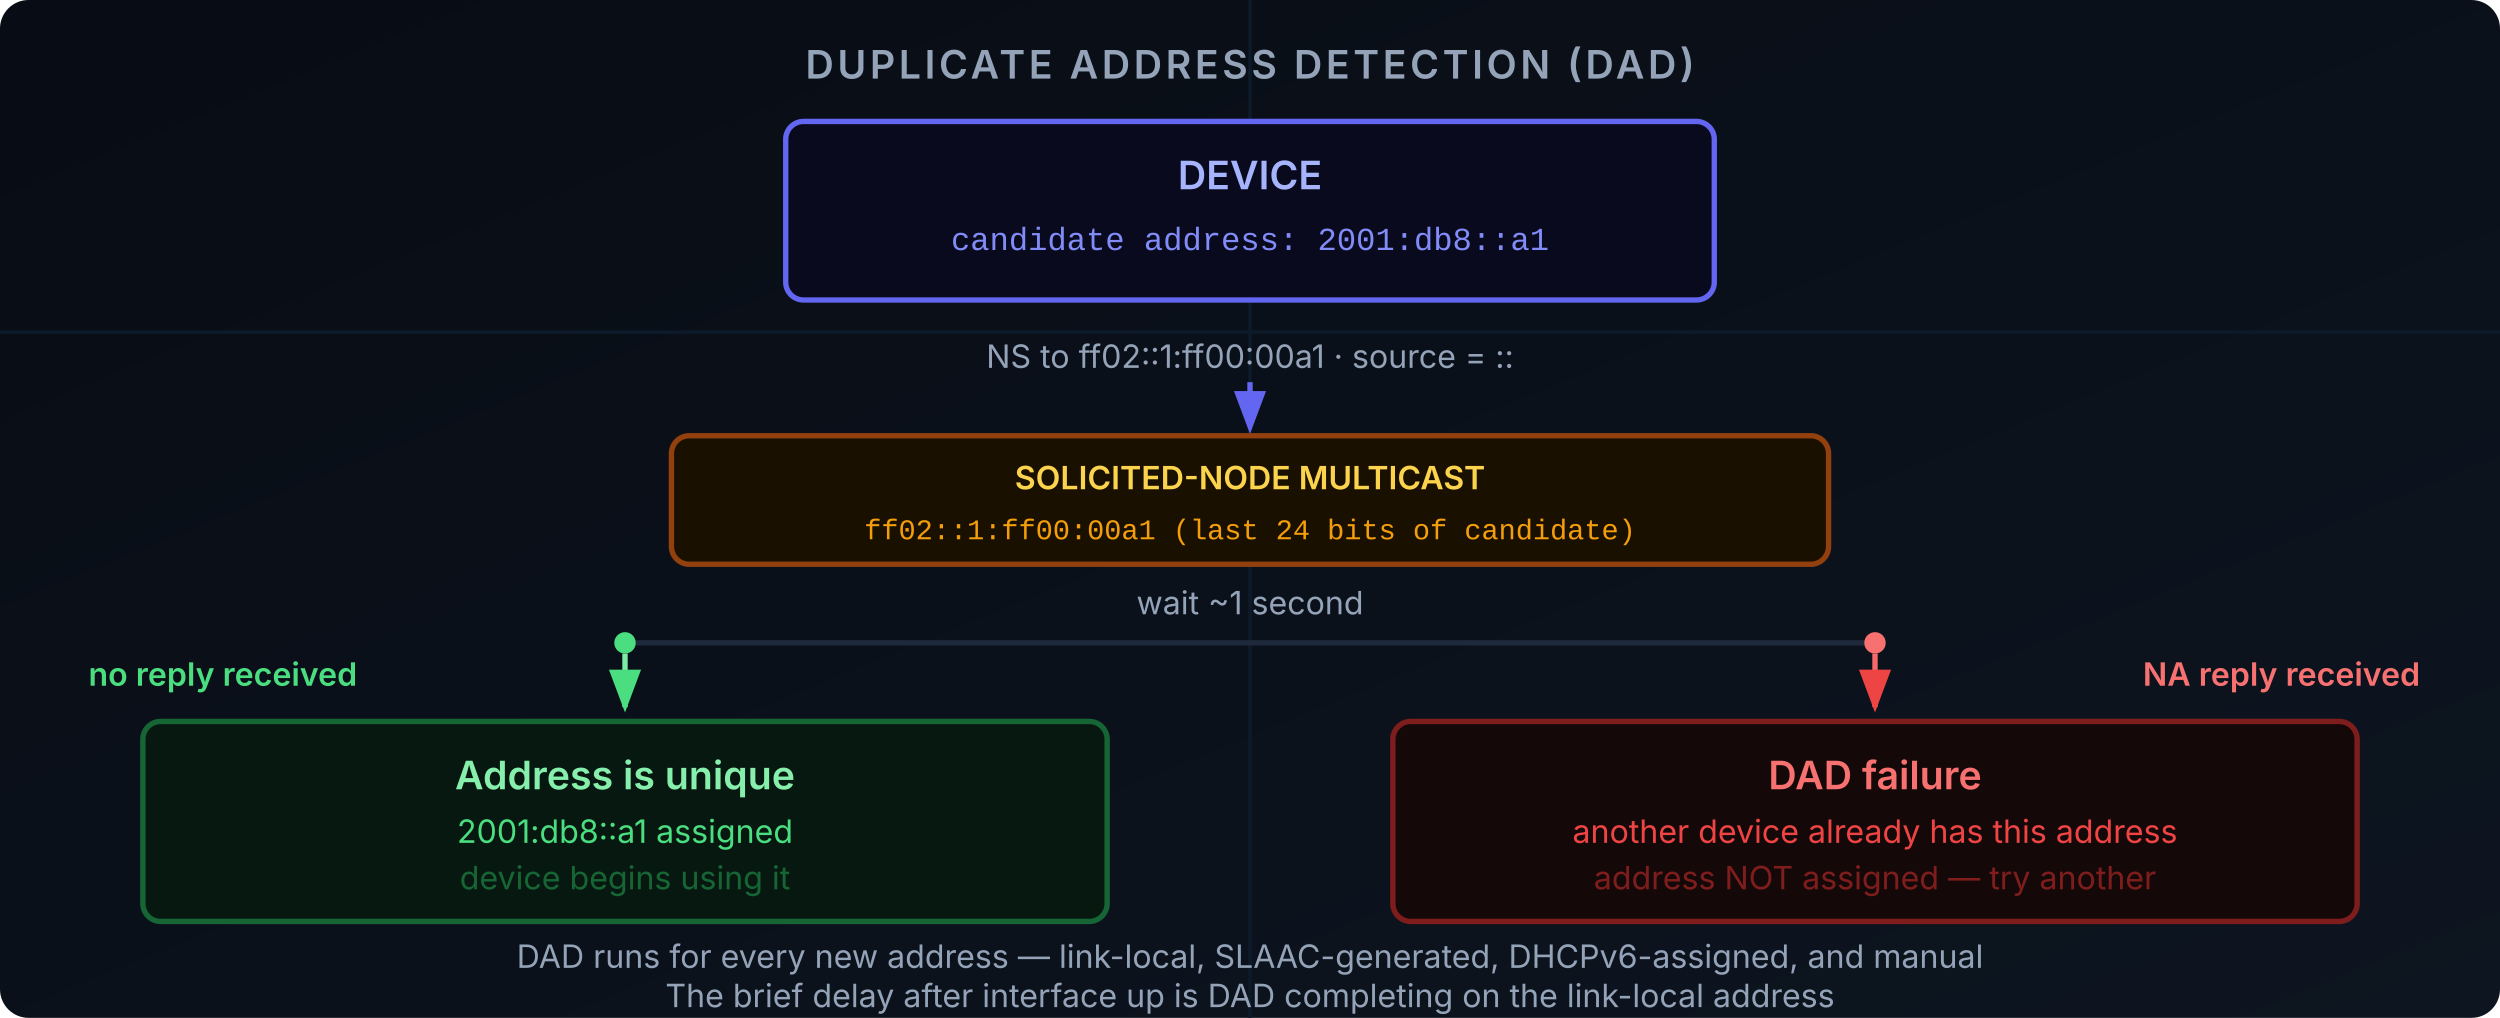
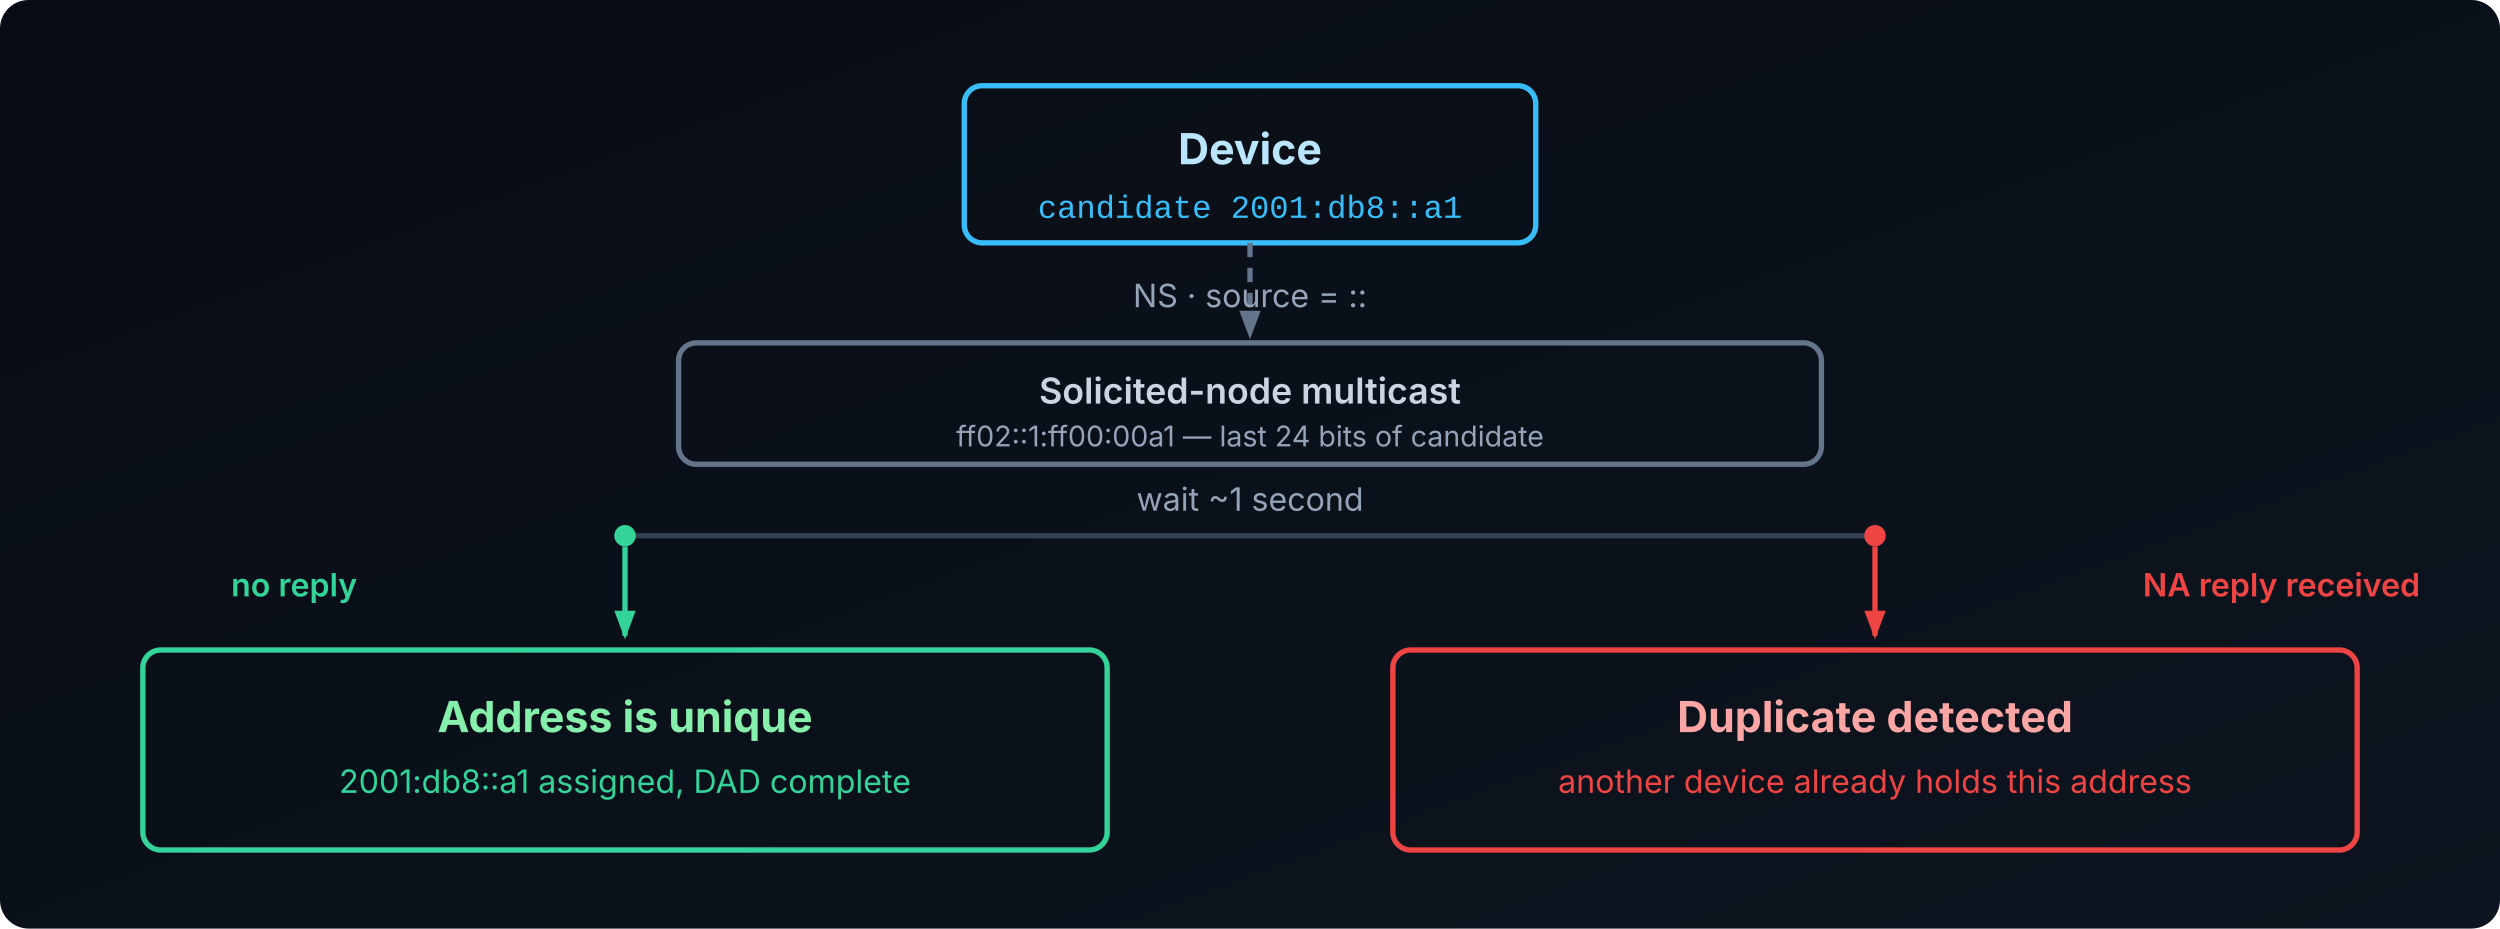
- <svg xmlns="http://www.w3.org/2000/svg" viewBox="0 0 700 285" width="700" height="285" font-family="system-ui,-apple-system,BlinkMacSystemFont,'Segoe UI',sans-serif">
+ <svg xmlns="http://www.w3.org/2000/svg" viewBox="0 0 700 260" width="700" height="260" font-family="system-ui,-apple-system,BlinkMacSystemFont,'Segoe UI',sans-serif">
  <defs>
    <linearGradient id="bg" x1="0" y1="0" x2="1" y2="1">
      <stop offset="0%" stop-color="#080c14" />
      <stop offset="100%" stop-color="#0d1520" />
    </linearGradient>
-     <linearGradient id="arr-green-h" x1="134" y1="75" x2="558" y2="75" gradientUnits="userSpaceOnUse">
-       <stop offset="0%" stop-color="#6366f1" />
-       <stop offset="100%" stop-color="#86efac" />
-     </linearGradient>
-     <linearGradient id="arr-ok" x1="175" y1="172" x2="175" y2="252" gradientUnits="userSpaceOnUse">
-       <stop offset="0%" stop-color="#86efac" />
-       <stop offset="100%" stop-color="#4ade80" />
-     </linearGradient>
-     <linearGradient id="arr-fail" x1="525" y1="172" x2="525" y2="252" gradientUnits="userSpaceOnUse">
-       <stop offset="0%" stop-color="#f87171" />
-       <stop offset="100%" stop-color="#ef4444" />
-     </linearGradient>
-     <marker id="arr-indigo" markerWidth="8" markerHeight="6" refX="7" refY="3" orient="auto">
-       <polygon points="0,0 8,3 0,6" fill="#6366f1" />
+     <marker id="arr-gray" markerWidth="8" markerHeight="6" refX="7" refY="3" orient="auto" markerUnits="userSpaceOnUse">
+       <polygon points="0,0 8,3 0,6" fill="#64748b" />
    </marker>
-     <marker id="arr-g" markerWidth="8" markerHeight="6" refX="7" refY="3" orient="auto">
-       <polygon points="0,0 8,3 0,6" fill="#4ade80" />
+     <marker id="arr-green" markerWidth="8" markerHeight="6" refX="7" refY="3" orient="auto" markerUnits="userSpaceOnUse">
+       <polygon points="0,0 8,3 0,6" fill="#34d399" />
    </marker>
-     <marker id="arr-r" markerWidth="8" markerHeight="6" refX="7" refY="3" orient="auto">
+     <marker id="arr-red" markerWidth="8" markerHeight="6" refX="7" refY="3" orient="auto" markerUnits="userSpaceOnUse">
      <polygon points="0,0 8,3 0,6" fill="#ef4444" />
    </marker>
  </defs>
-   <rect width="700" height="285" fill="url(#bg)" rx="8" />
-   <g stroke="#0d1a2a" stroke-width="1">
-     <line x1="0" y1="93" x2="700" y2="93" />
-     <line x1="350" y1="0" x2="350" y2="285" />
-   </g>
-   <text x="350" y="22" text-anchor="middle" font-size="11" font-weight="600" fill="#94a3b8" letter-spacing="1">DUPLICATE ADDRESS DETECTION (DAD)</text>
-   <rect x="220" y="34" width="260" height="50" fill="#0a0a1f" stroke="#6366f1" stroke-width="1.5" rx="5" />
-   <text x="350" y="53" text-anchor="middle" font-size="11" font-weight="600" fill="#a5b4fc">DEVICE</text>
-   <text x="350" y="70" text-anchor="middle" font-size="9" fill="#818cf8" font-family="'Courier New',monospace">candidate address: 2001:db8::a1</text>
-   <text x="350" y="103" text-anchor="middle" font-size="9" fill="#94a3b8">NS to ff02::1:ff00:00a1 · source = ::</text>
-   <line x1="350" y1="107" x2="350" y2="120" stroke="#6366f1" stroke-width="1.5" stroke-dasharray="4,3" marker-end="url(#arr-indigo)" />
-   <rect x="188" y="122" width="324" height="36" fill="#1a1000" stroke="#92400e" stroke-width="1.5" rx="5" />
-   <text x="350" y="137" text-anchor="middle" font-size="9" font-weight="600" fill="#fcd34d">SOLICITED-NODE MULTICAST</text>
-   <text x="350" y="151" text-anchor="middle" font-size="8" fill="#f59e0b" font-family="'Courier New',monospace">ff02::1:ff00:00a1  (last 24 bits of candidate)</text>
-   <text x="350" y="172" text-anchor="middle" font-size="9" fill="#94a3b8">wait ~1 second</text>
-   <line x1="175" y1="180" x2="525" y2="180" stroke="#1e293b" stroke-width="1.5" />
-   <circle cx="175" cy="180" r="3" fill="#4ade80" />
-   <line x1="175" y1="183" x2="175" y2="198" stroke="url(#arr-ok)" stroke-width="1.5" marker-end="url(#arr-g)" />
-   <text x="100" y="192" text-anchor="end" font-size="9" font-weight="600" fill="#4ade80">no reply received</text>
-   <circle cx="525" cy="180" r="3" fill="#f87171" />
-   <line x1="525" y1="183" x2="525" y2="198" stroke="url(#arr-fail)" stroke-width="1.5" marker-end="url(#arr-r)" />
-   <text x="600" y="192" text-anchor="start" font-size="9" font-weight="600" fill="#f87171">NA reply received</text>
-   <rect x="40" y="202" width="270" height="56" fill="#071810" stroke="#166534" stroke-width="1.5" rx="5" />
-   <text x="175" y="221" text-anchor="middle" font-size="11" font-weight="600" fill="#86efac">Address is unique</text>
-   <text x="175" y="236" text-anchor="middle" font-size="9" fill="#4ade80">2001:db8::a1 assigned</text>
-   <text x="175" y="249" text-anchor="middle" font-size="9" fill="#166534">device begins using it</text>
-   <rect x="390" y="202" width="270" height="56" fill="#150808" stroke="#7f1d1d" stroke-width="1.5" rx="5" />
-   <text x="525" y="221" text-anchor="middle" font-size="11" font-weight="600" fill="#f87171">DAD failure</text>
-   <text x="525" y="236" text-anchor="middle" font-size="9" fill="#ef4444">another device already has this address</text>
-   <text x="525" y="249" text-anchor="middle" font-size="9" fill="#7f1d1d">address NOT assigned — try another</text>
-   <text x="350" y="271" text-anchor="middle" font-size="9" fill="#94a3b8">DAD runs for every new address — link-local, SLAAC-generated, DHCPv6-assigned, and manual</text>
-   <text x="350" y="282" text-anchor="middle" font-size="9" fill="#94a3b8">The brief delay after interface up is DAD completing on the link-local address</text>
+   <rect width="700" height="260" fill="url(#bg)" rx="8" />
+   <rect x="270" y="24" width="160" height="44" fill="none" stroke="#38bdf8" stroke-width="1.5" rx="5" />
+   <text x="350" y="46" text-anchor="middle" font-size="12" font-weight="700" fill="#bae6fd">Device</text>
+   <text x="350" y="61" text-anchor="middle" font-size="9" fill="#38bdf8" font-family="'Courier New',monospace">candidate 2001:db8::a1</text>
+   <line x1="350" y1="68" x2="350" y2="94" stroke="#64748b" stroke-width="1.5" stroke-dasharray="4,3" marker-end="url(#arr-gray)" />
+   <text x="350" y="86" text-anchor="middle" font-size="9" fill="#94a3b8">NS · source = ::</text>
+   <rect x="190" y="96" width="320" height="34" fill="none" stroke="#64748b" stroke-width="1.5" rx="5" />
+   <text x="350" y="113" text-anchor="middle" font-size="10" font-weight="600" fill="#cbd5e1">Solicited-node multicast</text>
+   <text x="350" y="125" text-anchor="middle" font-size="8" fill="#94a3b8">ff02::1:ff00:00a1 — last 24 bits of candidate</text>
+   <text x="350" y="143" text-anchor="middle" font-size="9" fill="#94a3b8">wait ~1 second</text>
+   <line x1="175" y1="150" x2="525" y2="150" stroke="#334155" stroke-width="1.5" />
+   <circle cx="175" cy="150" r="3" fill="#34d399" />
+   <circle cx="525" cy="150" r="3" fill="#ef4444" />
+   <line x1="175" y1="153" x2="175" y2="178" stroke="#34d399" stroke-width="1.5" marker-end="url(#arr-green)" />
+   <line x1="525" y1="153" x2="525" y2="178" stroke="#ef4444" stroke-width="1.5" marker-end="url(#arr-red)" />
+   <text x="100" y="167" text-anchor="end" font-size="9" font-weight="600" fill="#34d399">no reply</text>
+   <text x="600" y="167" text-anchor="start" font-size="9" font-weight="600" fill="#ef4444">NA reply received</text>
+   <rect x="40" y="182" width="270" height="56" fill="none" stroke="#34d399" stroke-width="1.5" rx="5" />
+   <text x="175" y="205" text-anchor="middle" font-size="12" font-weight="700" fill="#86efac">Address is unique</text>
+   <text x="175" y="222" text-anchor="middle" font-size="9" fill="#34d399">2001:db8::a1 assigned, DAD complete</text>
+   <rect x="390" y="182" width="270" height="56" fill="none" stroke="#ef4444" stroke-width="1.5" rx="5" />
+   <text x="525" y="205" text-anchor="middle" font-size="12" font-weight="700" fill="#fca5a5">Duplicate detected</text>
+   <text x="525" y="222" text-anchor="middle" font-size="9" fill="#ef4444">another device already holds this address</text>
</svg>
